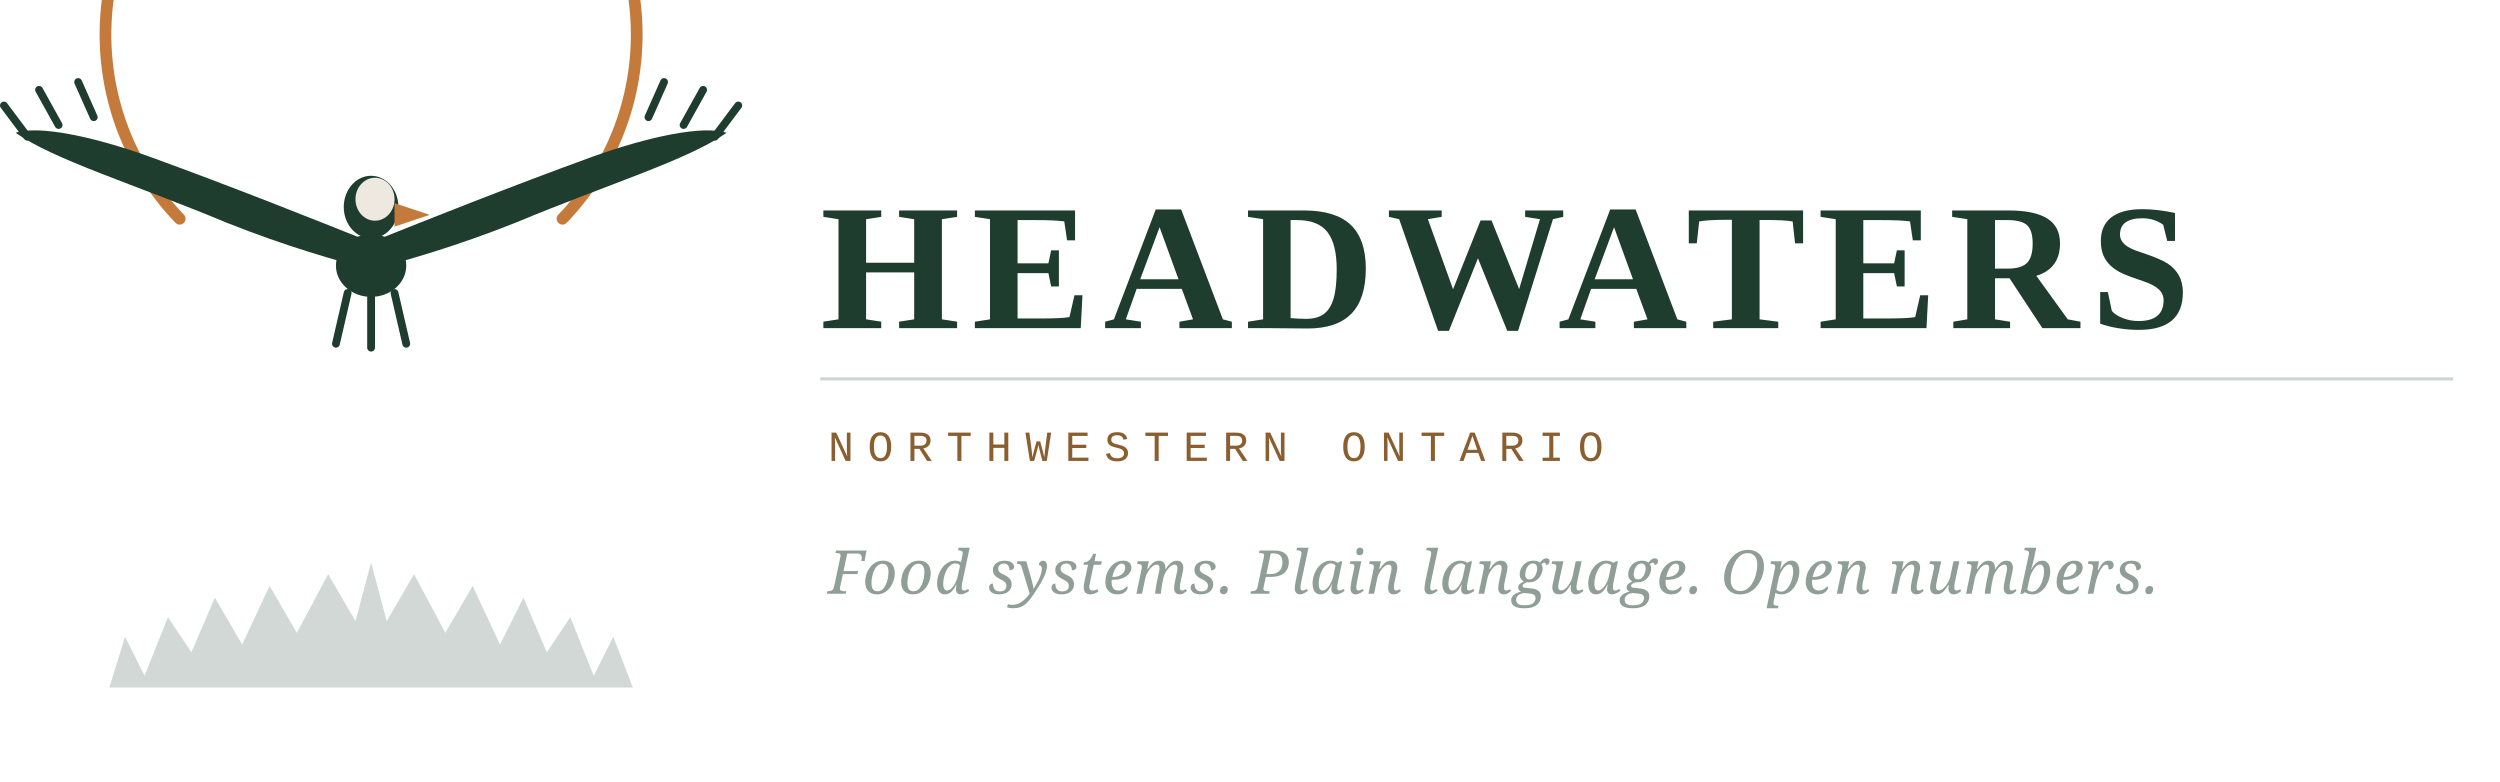
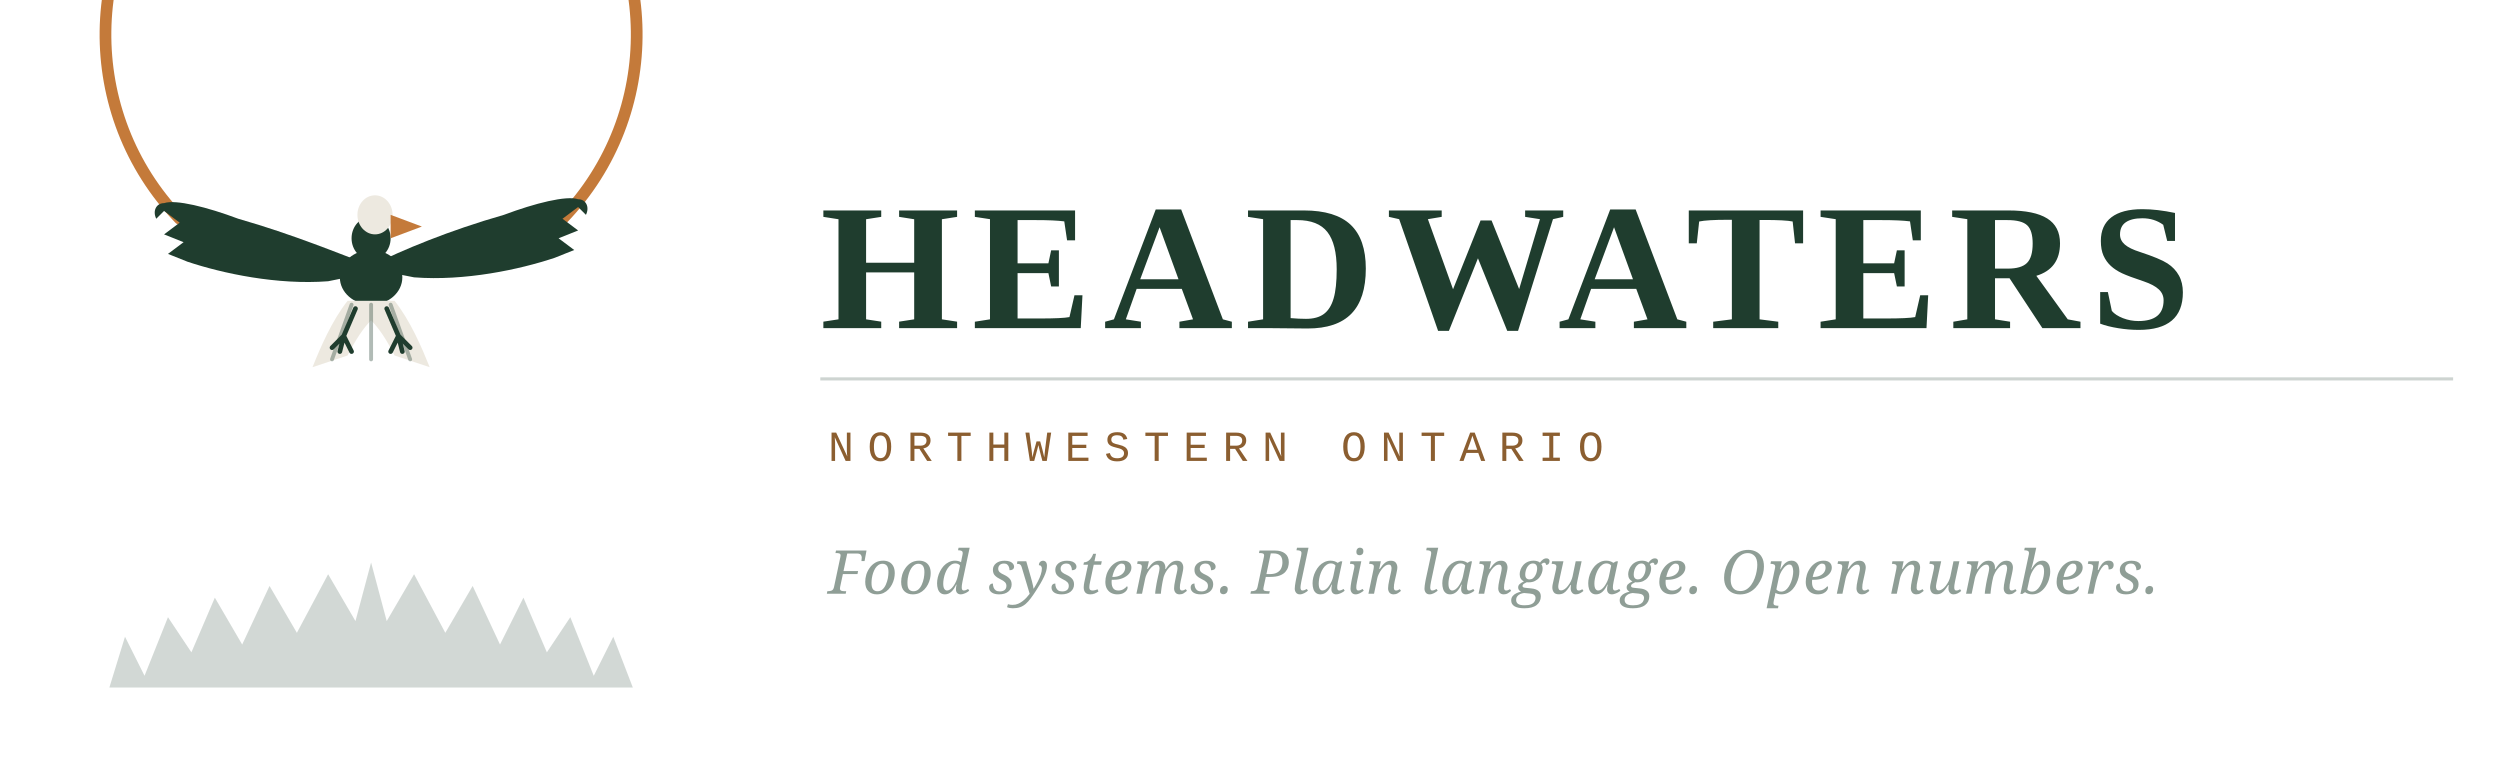
<svg xmlns="http://www.w3.org/2000/svg" width="640" height="200" viewBox="0 0 640 200" fill="none">
  <rect width="640" height="200" fill="none" />
  <path d="M 46,56 A 68,68 0 1 1 144,56" stroke="#C47A3A" stroke-width="3" fill="none" stroke-linecap="round" />
-   <path d="M 95,62 C 80,56 60,48 38,40 C 24,35 10,32 4,34 C 14,41 34,47 58,57 C 73,63 87,67 95,69 Z" fill="#1f3d2e" />
-   <path d="M 95,62 C 110,56 130,48 152,40 C 166,35 180,32 186,34 C 176,41 156,47 132,57 C 117,63 103,67 95,69 Z" fill="#1f3d2e" />
-   <ellipse cx="95" cy="68" rx="9" ry="8" fill="#1f3d2e" />
-   <ellipse cx="95" cy="53" rx="7" ry="8" fill="#1f3d2e" />
-   <ellipse cx="96" cy="51" rx="5" ry="5.5" fill="#EDE9E0" />
-   <path d="M 101,52 L 110,55 L 101,58 Z" fill="#C47A3A" />
-   <path d="M 89,75 L 86,88 M 95,76 L 95,89 M 101,75 L 104,88" stroke="#1f3d2e" stroke-width="2" stroke-linecap="round" fill="none" />
-   <path d="M 7,35 L 1,27 M 15,32 L 10,23 M 24,30 L 20,21" stroke="#1f3d2e" stroke-width="2" stroke-linecap="round" fill="none" />
-   <path d="M 183,35 L 189,27 M 175,32 L 180,23 M 166,30 L 170,21" stroke="#1f3d2e" stroke-width="2" stroke-linecap="round" fill="none" />
+   <g transform="translate(95,68)">
+     <path d="M 0,0              C -8,-3 -20,-8 -34,-12              C -42,-15 -50,-17 -53,-16              C -55,-16 -56,-14 -55,-12              L -53,-14 L -49,-11 L -53,-8 L -48,-6 L -52,-3 L -47,-1              C -38,2 -24,5 -11,4              C -6,3 -2,2 0,3              Z" fill="#1f3d2e" />
+     <path d="M 0,0              C 8,-4 20,-9 34,-13              C 42,-16 50,-18 53,-17              C 55,-17 56,-15 55,-13              L 53,-15 L 49,-12 L 53,-9 L 48,-7 L 52,-4 L 47,-2              C 38,1 24,4 11,3              C 6,2 2,1 0,3              Z" fill="#1f3d2e" />
+     <ellipse cx="0" cy="3" rx="8" ry="7" fill="#1f3d2e" />
+     <ellipse cx="0" cy="-7" rx="5" ry="5.5" fill="#1f3d2e" />
+     <ellipse cx="1" cy="-13" rx="4.5" ry="5" fill="#EDE9E0" />
+     <path d="M 5,-13 L 13,-10 L 5,-7 Z" fill="#C47A3A" />
+     <path d="M -6,9 C -10,14 -13,21 -15,26 L -6,23 C -4,19 -2,16 0,14 C 2,16 4,19 6,23 L 15,26 C 13,21 10,14 6,9 Z" fill="#EDE9E0" />
+     <path d="M 0,10 L 0,24 M -5,10 L -10,24 M 5,10 L 10,24" stroke="#1f3d2e" stroke-width="1" stroke-linecap="round" fill="none" opacity="0.35" />
+     <path d="M -4,11 L -7,18 M -7,18 L -10,21 M -7,18 L -8,22 M -7,18 L -5,22" stroke="#1f3d2e" stroke-width="1.2" stroke-linecap="round" fill="none" />
+     <path d="M 4,11 L 7,18 M 7,18 L 10,21 M 7,18 L 8,22 M 7,18 L 5,22" stroke="#1f3d2e" stroke-width="1.2" stroke-linecap="round" fill="none" />
+   </g>
  <path d="M 28,176 L 32,163 L 37,173 L 43,158 L 49,167 L 55,153 L 62,165 L 69,150 L 76,162 L 84,147 L 91,159 L 95,144 L 99,159 L 106,147 L 114,162 L 121,150 L 128,165 L 134,153 L 140,167 L 146,158 L 152,173 L 157,163 L 162,176 Z" fill="#1f3d2e" opacity="0.20" />
  <text x="210" y="84" font-family="'Iowan Old Style', Georgia, 'Times New Roman', serif" font-size="46" font-weight="600" letter-spacing="3" fill="#1f3d2e">HEADWATERS</text>
  <line x1="210" y1="97" x2="628" y2="97" stroke="#1f3d2e" stroke-width="0.8" opacity="0.22" />
  <text x="212" y="118" font-family="'JetBrains Mono', 'Menlo', 'Courier New', monospace" font-size="11" letter-spacing="3.5" fill="#8B5E30">NORTHWESTERN ONTARIO</text>
  <text x="212" y="152" font-family="'Iowan Old Style', Georgia, serif" font-size="15.5" fill="#1f3d2e" opacity="0.5" font-style="italic" letter-spacing="0.3">Food systems. Plain language. Open numbers.</text>
</svg>
